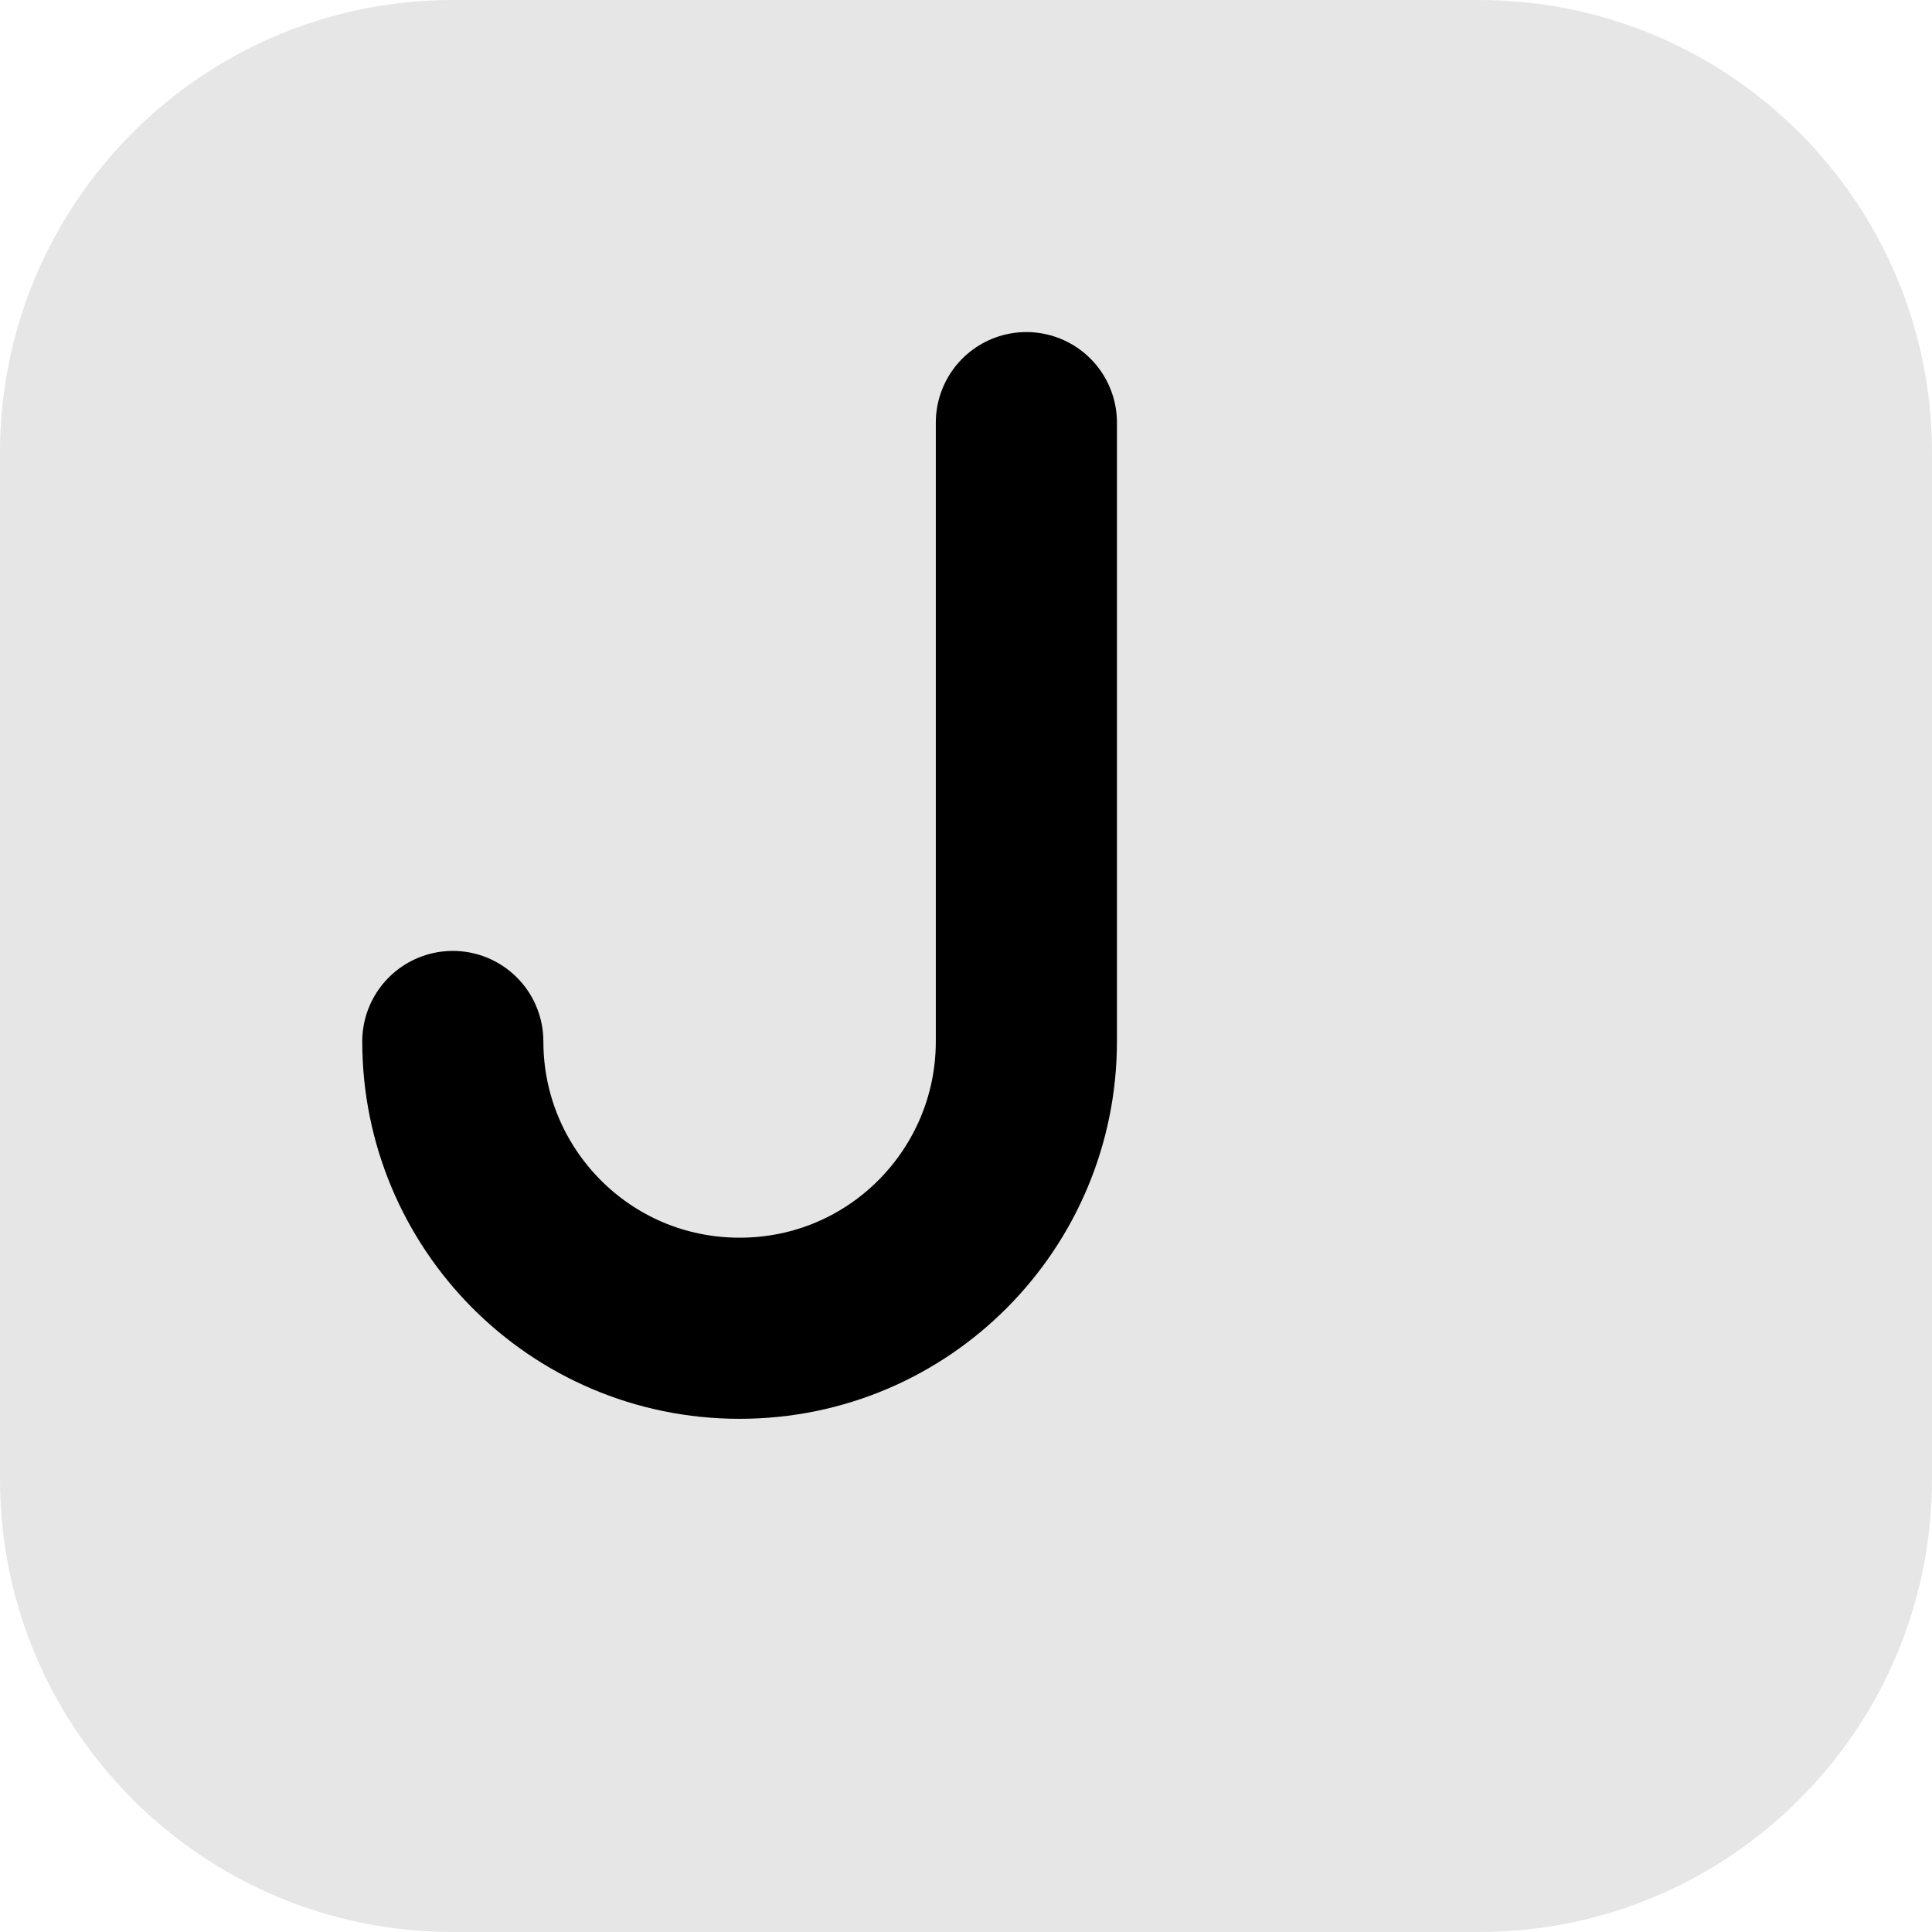
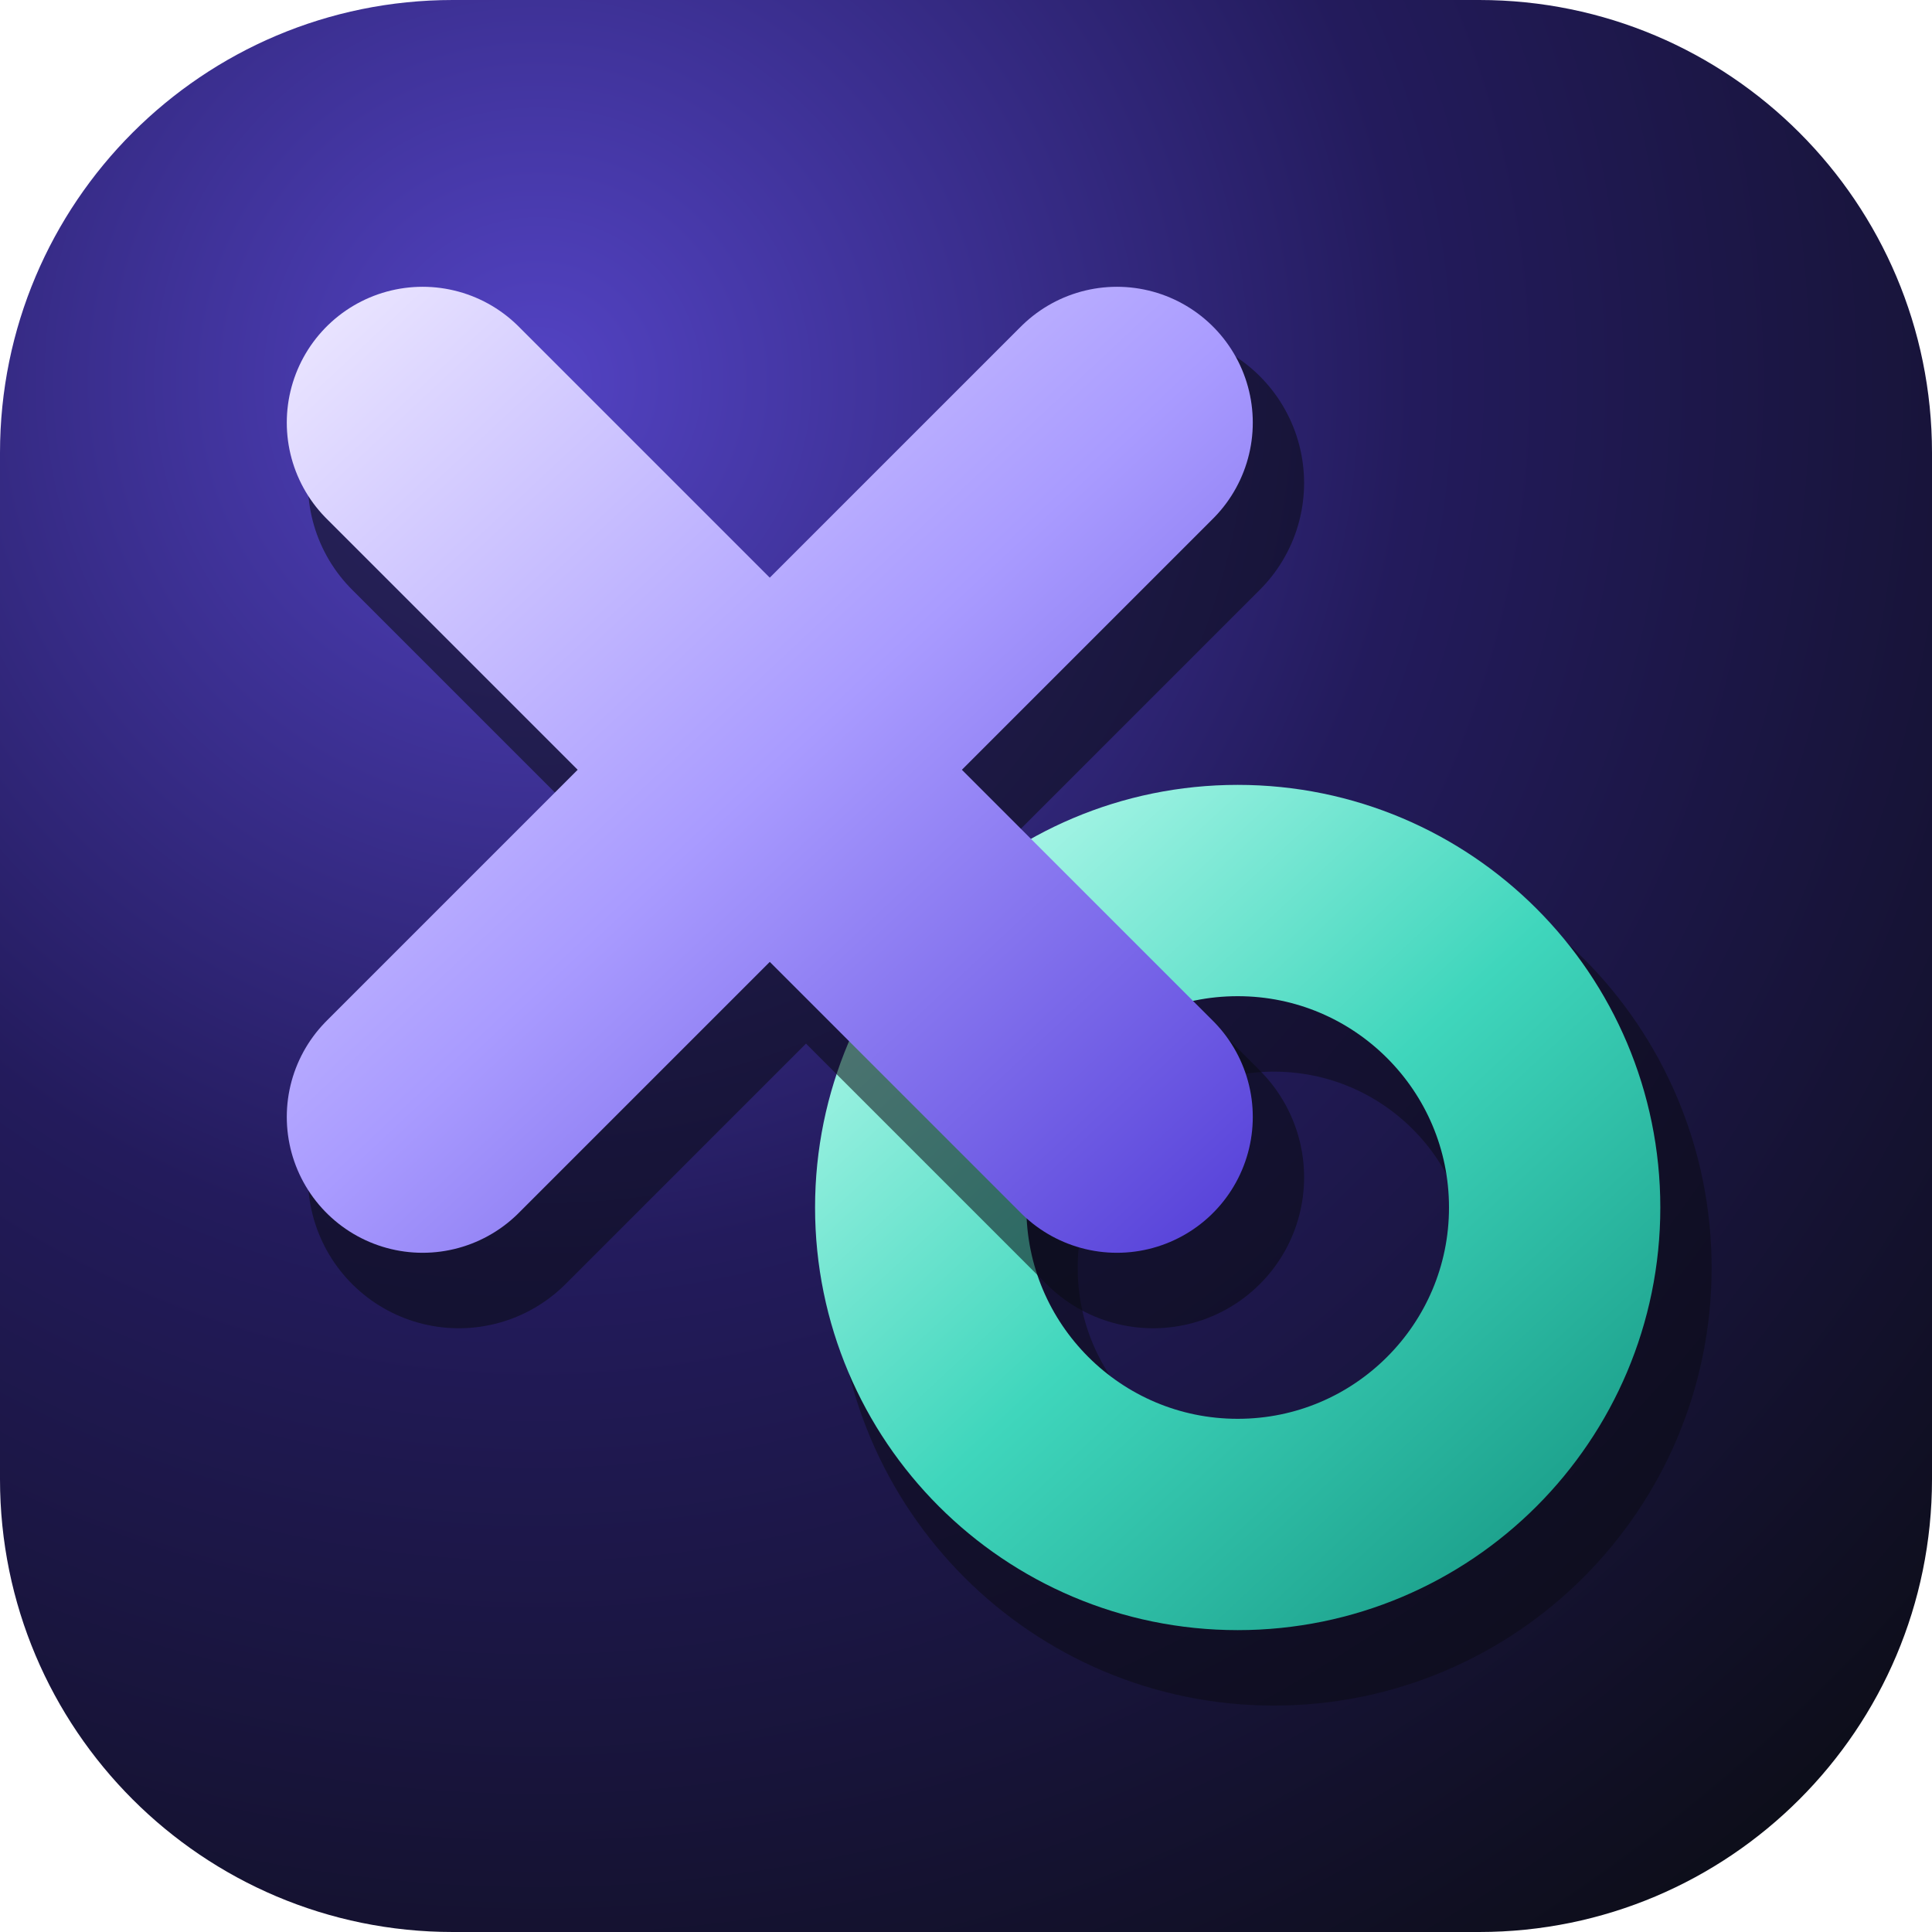
- <svg xmlns="http://www.w3.org/2000/svg" viewBox="0 0 64 64" width="28" height="28" aria-hidden="true">
-   <rect width="64" height="64" rx="15" fill="currentColor" opacity=".1" />
-   <path d="M34 14v20.5c0 5.2-4.2 9.5-9.5 9.5S15 39.7 15 34.5" fill="none" stroke="currentColor" stroke-width="6" stroke-linecap="round" />
+ <svg xmlns="http://www.w3.org/2000/svg" viewBox="0 0 64 64" width="32" height="32" aria-hidden="true">
+   <defs>
+     <radialGradient id="ground" cx="0.28" cy="0.2" r="1">
+       <stop offset="0" stop-color="#5343c4" />
+       <stop offset="0.45" stop-color="#231b5c" />
+       <stop offset="1" stop-color="#0c0d17" />
+     </radialGradient>
+     <linearGradient id="x" gradientUnits="userSpaceOnUse" x1="10" y1="10" x2="40" y2="42">
+       <stop offset="0" stop-color="#ece7ff" />
+       <stop offset="0.5" stop-color="#a99bff" />
+       <stop offset="1" stop-color="#5540d8" />
+     </linearGradient>
+     <linearGradient id="o" gradientUnits="userSpaceOnUse" x1="28" y1="26" x2="54" y2="54">
+       <stop offset="0" stop-color="#c9fff4" />
+       <stop offset="0.5" stop-color="#3fd6bc" />
+       <stop offset="1" stop-color="#12917e" />
+     </linearGradient>
+   </defs>
+   <rect width="64" height="64" rx="15" fill="url(#ground)" />
+   <g fill="none" stroke-linecap="round">
+     <circle cx="41" cy="40" r="10.5" stroke="#0a0b13" stroke-opacity="0.5" stroke-width="8" transform="translate(1.2 2)" />
+     <circle cx="41" cy="40" r="10.5" stroke="url(#o)" stroke-width="7" />
+     <path d="M14 14L37 37M37 14L14 37" stroke="#0a0b13" stroke-opacity="0.55" stroke-width="10" transform="translate(1.2 2)" />
+     <path d="M14 14L37 37M37 14L14 37" stroke="url(#x)" stroke-width="9" />
+   </g>
</svg>
